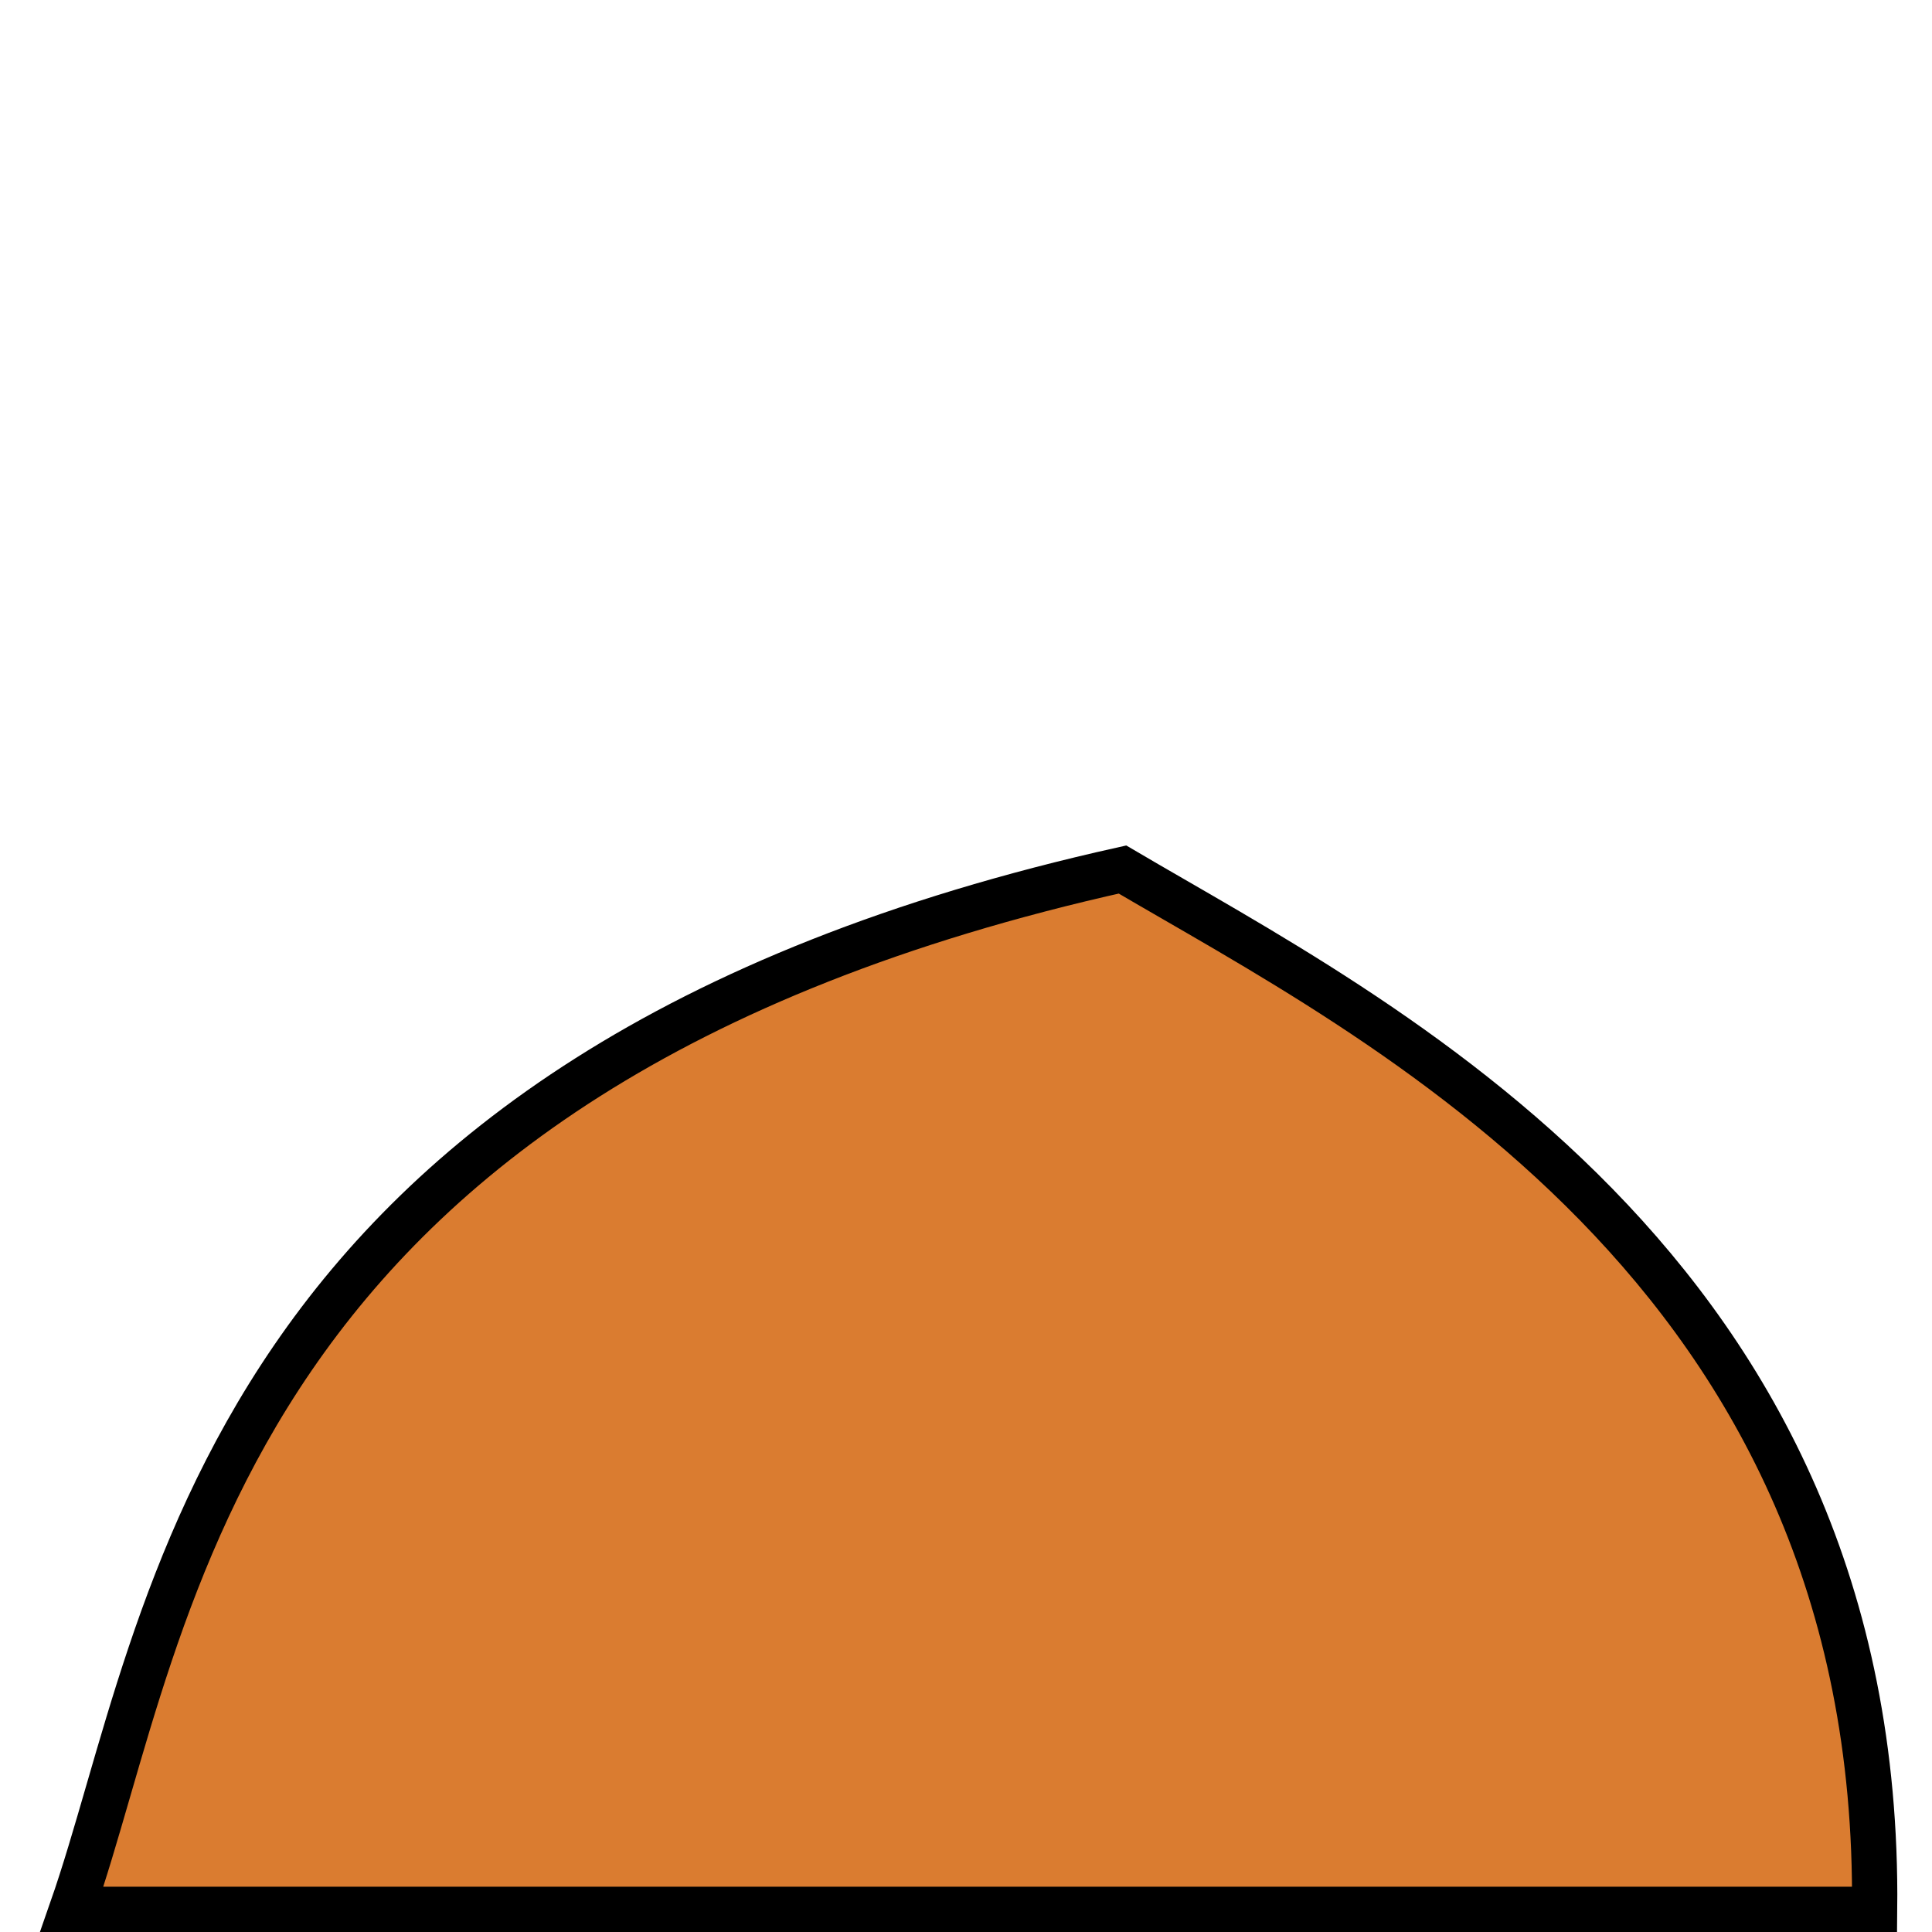
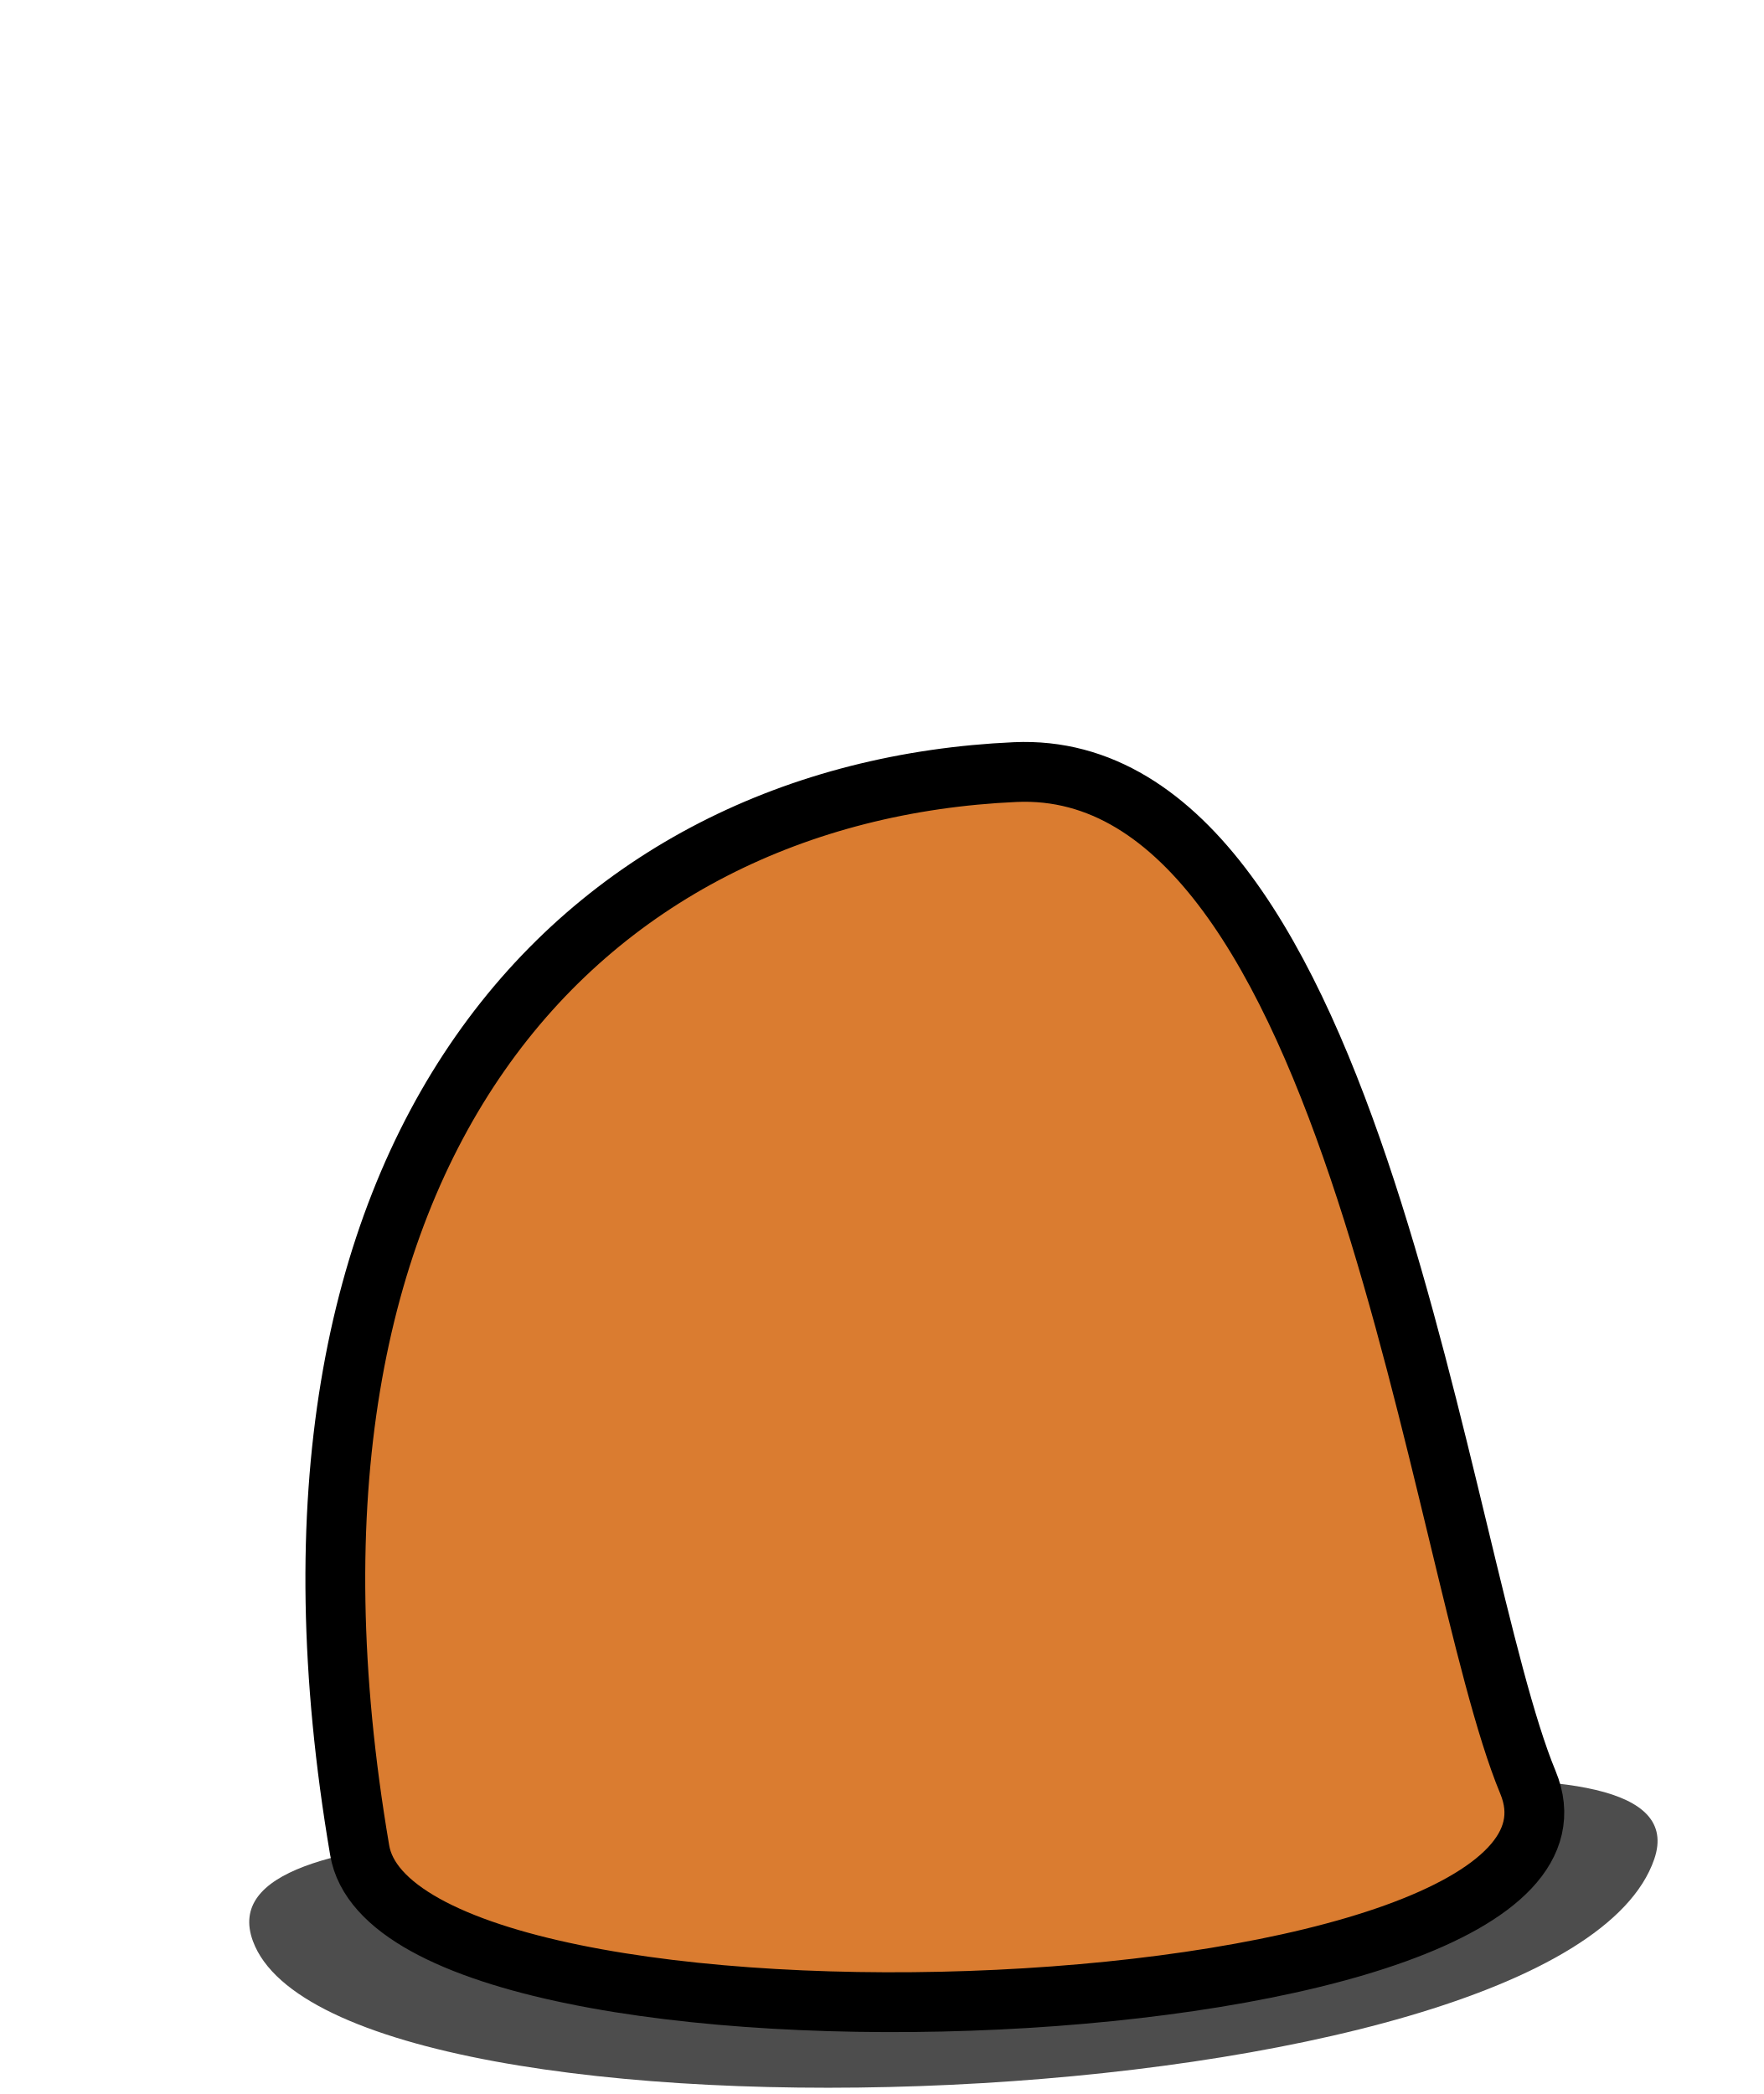
- <svg xmlns="http://www.w3.org/2000/svg" width="64mm" height="64mm" viewBox="0 0 64 64" version="1.1" id="svg8">
+ <svg xmlns="http://www.w3.org/2000/svg" width="64mm" height="76mm" viewBox="0 0 64 76" version="1.1" id="svg8">
  <defs id="defs2" />
-   <g id="layer6">
-     <path style="fill:#da7c30;fill-opacity:1;stroke:#000000;stroke-width:1.5;stroke-linecap:butt;stroke-linejoin:miter;stroke-miterlimit:4;stroke-dasharray:none;stroke-opacity:1" d="M 2.379,63.25 C 5.705,53.728 6.988,35.524 37.184,28.804 45.6,33.762 62.321,41.968 62.099,63.25 Z" id="path3716" />
+   <g id="layer6" transform="translate(0,12)">
+     <path style="display:inline;fill:#4d4d4d;fill-opacity:1;stroke:none;stroke-width:1.636;stroke-linecap:butt;stroke-linejoin:miter;stroke-miterlimit:4;stroke-dasharray:none;stroke-opacity:1" d="M 60.04,55.473 C 61.86,50.147 42.408,53.739 33.613,54.281 25.293,54.793 7.319,53.398 9.18,58.452 12.206,66.669 56.738,65.134 60.04,55.473 Z" id="path3716-6" />
+     <path style="fill:#da7c30;fill-opacity:1;stroke:#000000;stroke-width:2.171;stroke-linecap:butt;stroke-linejoin:miter;stroke-miterlimit:4;stroke-dasharray:none;stroke-opacity:1" d="M 55.455,52.69 C 52.175,44.794 49.243,15.468 36.846,16.022 21.13,16.726 8.687,29.525 13.053,55.145 c 1.408,8.518 46.239,6.783 42.402,-2.455 z" id="path3716-7" />
  </g>
</svg>
